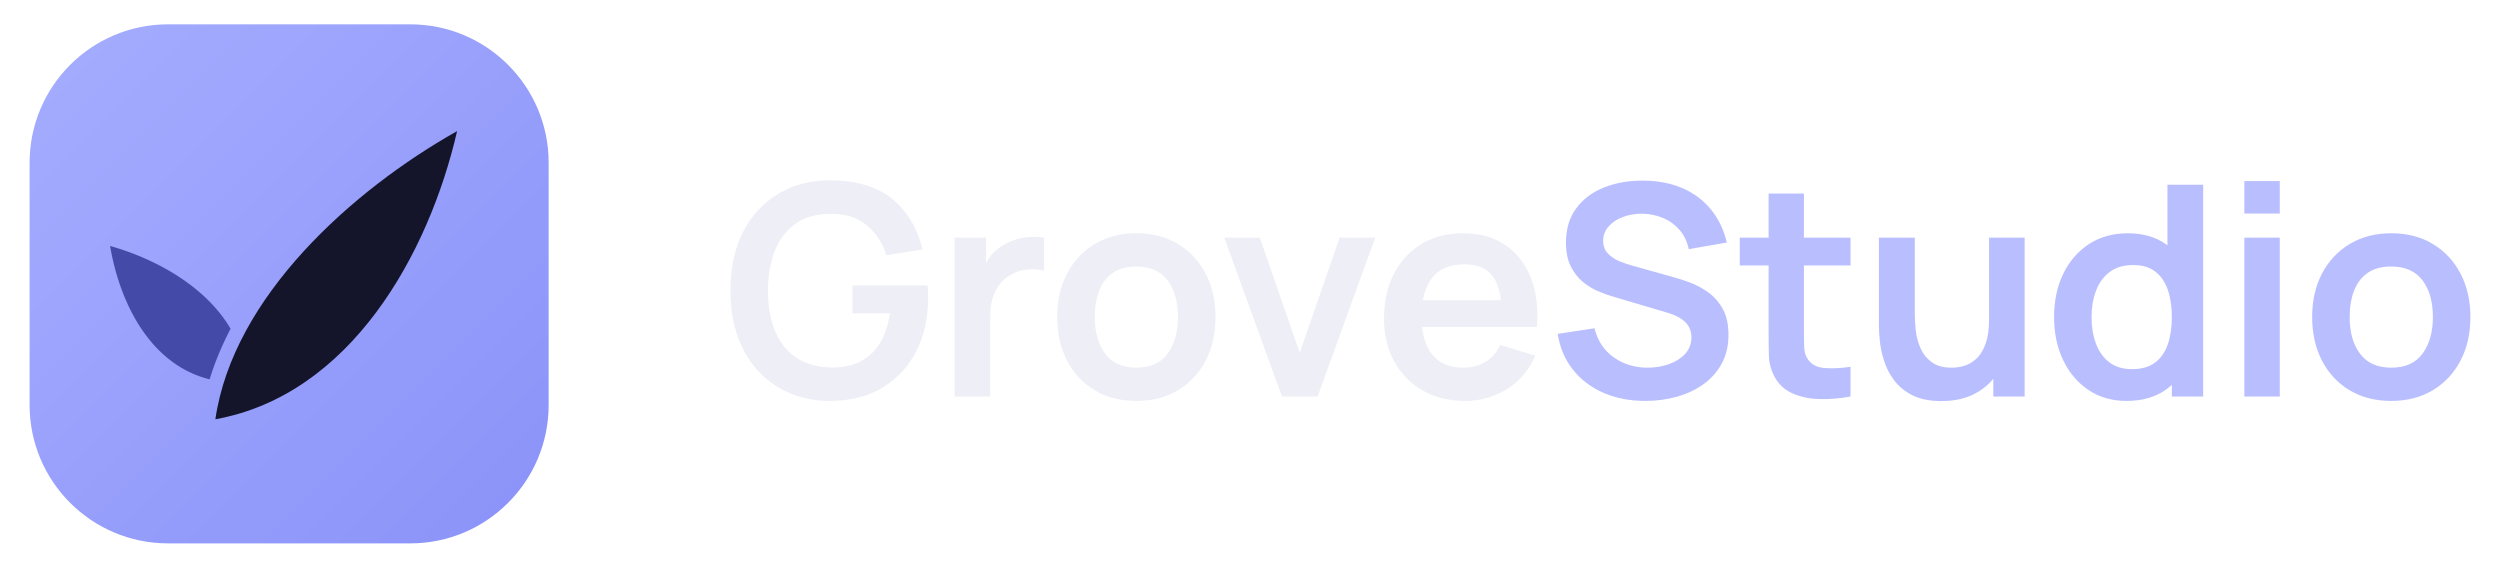
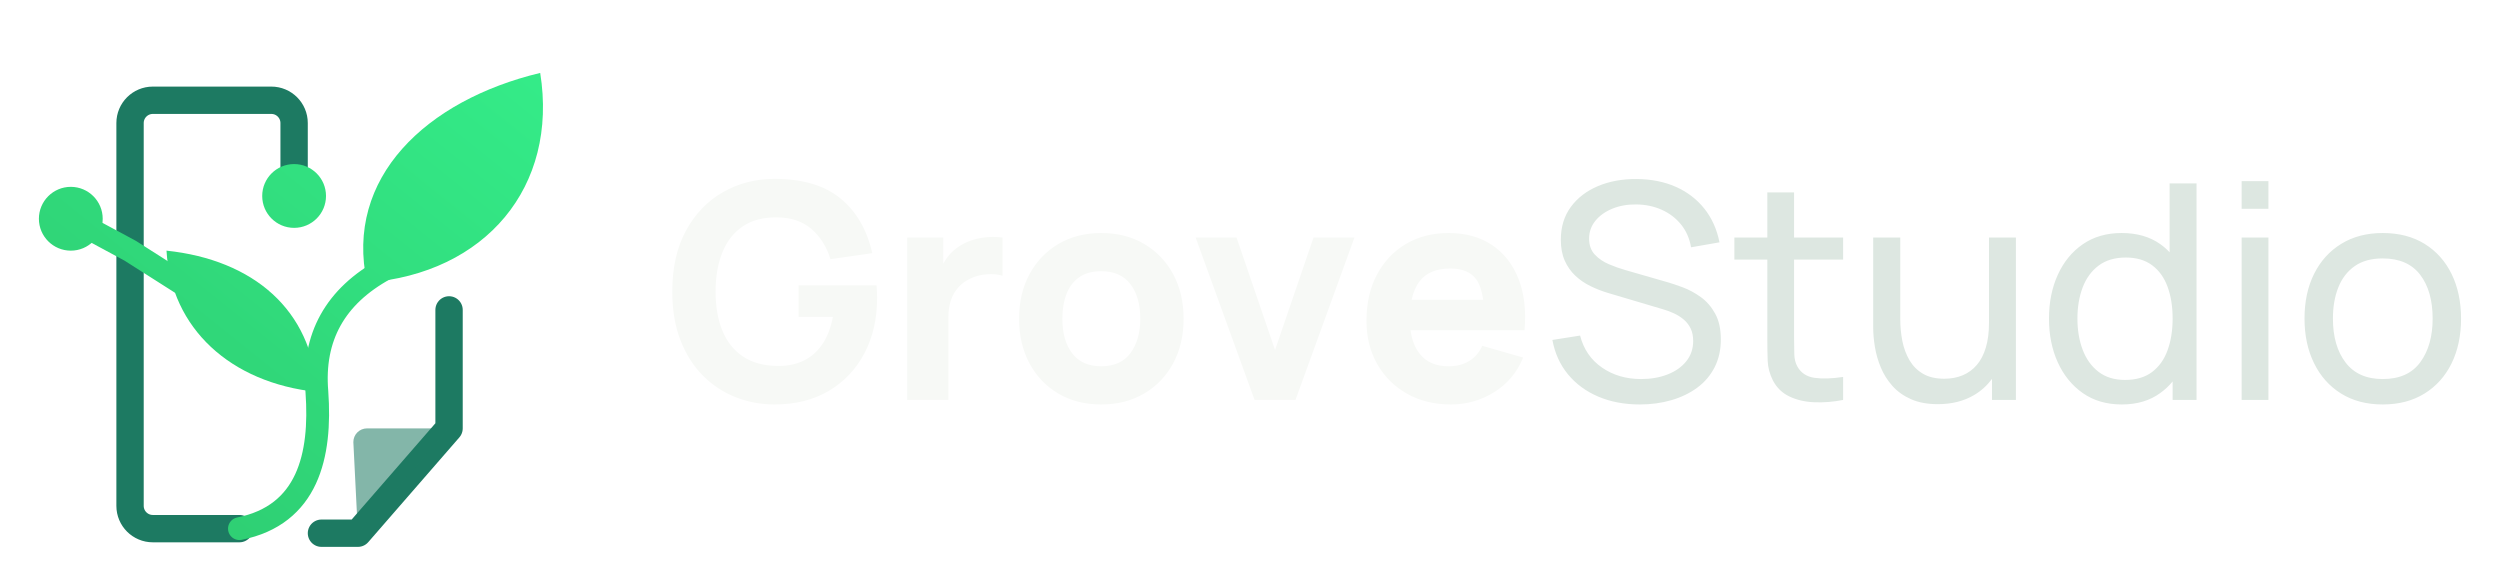
- <svg xmlns="http://www.w3.org/2000/svg" viewBox="-12 -12 1227.83 280" width="480" height="109" role="img" aria-label="GroveStudio">
+ <svg xmlns="http://www.w3.org/2000/svg" viewBox="0 0 1095 256" width="480" height="112" role="img" aria-label="GroveStudio">
  <defs>
-     <linearGradient id="grovestudio-logo-dark-tile" x1="0" y1="0" x2="256" y2="256" gradientUnits="userSpaceOnUse">
-       <stop offset="0" stop-color="#A5ADFF" />
-       <stop offset="1" stop-color="#8A92F8" />
+     <linearGradient id="gs-logo-dark" x1="60" y1="244" x2="230" y2="32" gradientUnits="userSpaceOnUse">
+       <stop offset="0" stop-color="#2ECC71" />
+       <stop offset="1" stop-color="#34EB88" />
    </linearGradient>
  </defs>
-   <rect width="256" height="256" rx="68.27" fill="url(#grovestudio-logo-dark-tile)" />
-   <path fill="#444AA8" d="M99.13 150.15L98.49 149.08L97.97 148.24L97.43 147.40L96.87 146.58L96.31 145.76L95.73 144.95L95.14 144.15L94.53 143.35L93.92 142.57L93.29 141.79L92.65 141.02L92.00 140.26L91.34 139.51L90.67 138.76L89.98 138.03L89.29 137.30L88.59 136.58L87.87 135.87L87.15 135.16L86.42 134.47L85.67 133.78L84.92 133.10L84.16 132.43L83.00 131.44L82.22 130.78L81.42 130.14L80.63 129.51L79.41 128.57L78.59 127.95L77.77 127.35L76.93 126.75L75.67 125.87L74.82 125.29L73.96 124.72L73.10 124.16L71.79 123.33L70.92 122.79L69.59 121.99L68.70 121.47L67.35 120.70L66.45 120.20L65.55 119.71L64.63 119.22L63.26 118.51L62.34 118.04L60.95 117.36L60.02 116.92L58.62 116.26L57.69 115.84L56.28 115.22L55.34 114.81L53.92 114.22L52.98 113.84L51.56 113.28L50.61 112.91L49.19 112.38L48.24 112.04L46.81 111.54L45.86 111.21L44.44 110.74L43.49 110.44L42.07 110.00L41.12 109.72L39.70 109.31L39.97 110.86L40.17 111.90L40.37 112.93L40.58 113.97L40.91 115.53L41.15 116.56L41.39 117.60L41.64 118.63L42.04 120.18L42.31 121.20L42.60 122.23L42.89 123.26L43.35 124.79L43.67 125.81L44.00 126.82L44.33 127.83L44.85 129.34L45.22 130.34L45.59 131.34L45.96 132.33L46.35 133.32L46.75 134.31L47.16 135.28L47.58 136.26L48.23 137.71L48.67 138.66L49.12 139.62L49.58 140.56L50.06 141.50L50.54 142.43L51.03 143.36L51.53 144.27L52.04 145.18L52.57 146.09L53.10 146.98L53.64 147.86L54.19 148.74L54.76 149.61L55.33 150.47L55.91 151.31L56.51 152.15L57.11 152.98L57.72 153.80L58.35 154.61L58.98 155.41L59.63 156.20L60.62 157.36L61.29 158.12L61.97 158.87L62.66 159.61L63.36 160.33L64.08 161.04L64.80 161.74L65.91 162.77L66.66 163.43L67.42 164.09L68.19 164.73L68.98 165.35L69.77 165.97L70.58 166.56L71.39 167.15L71.80 167.43L72.63 167.99L73.05 168.27L73.90 168.81L74.76 169.33L75.20 169.58L76.07 170.08L76.96 170.57L77.41 170.80L78.31 171.26L79.23 171.70L80.15 172.12L81.09 172.53L81.56 172.73L82.52 173.11L83.48 173.47L84.46 173.82L85.45 174.14L86.45 174.45L87.46 174.74L87.97 174.88L88.78 175.09L89.17 173.84L89.76 172.03L90.09 171.06L90.72 169.27L91.06 168.30L91.73 166.52L92.10 165.56L92.82 163.74L93.55 161.98L94.32 160.18L95.12 158.38L95.94 156.60L96.78 154.82L97.65 153.05L98.54 151.29Z" />
-   <path fill="#14152A" d="M91.62 194.78C158.17 182.79 196.78 113.60 210.86 52.66C159.05 81.81 100.42 134.39 91.62 194.78Z" />
-   <path fill="#EDEEF6" d="M394.57 185.74Q384.42 185.74 375.53 182.15Q366.65 178.56 359.94 171.59Q353.23 164.63 349.46 154.51Q345.69 144.39 345.69 131.34Q345.69 114.22 352.07 102.07Q358.45 89.92 369.55 83.43Q380.65 76.94 394.57 76.94Q413.87 76.94 425.15 85.89Q436.42 94.85 440.41 111.03L422.57 113.86Q419.6 104.57 412.85 99.02Q406.11 93.47 395.66 93.47Q385.14 93.33 378.18 98.04Q371.22 102.76 367.7 111.32Q364.18 119.88 364.18 131.34Q364.18 142.8 367.66 151.25Q371.14 159.7 378.14 164.41Q385.14 169.13 395.66 169.27Q403.57 169.34 409.51 166.41Q415.46 163.47 419.23 157.48Q423.01 151.5 424.31 142.51H405.89V128.8H442.88Q443.03 129.96 443.1 132.21Q443.17 134.46 443.17 134.89Q443.17 149.69 437.33 161.18Q431.49 172.68 420.61 179.21Q409.73 185.74 394.57 185.74ZM456.23 183.56V105.22H471.68V124.3L469.79 121.83Q471.24 117.92 473.67 114.69Q476.1 111.46 479.51 109.36Q482.41 107.4 485.93 106.28Q489.45 105.15 493.15 104.9Q496.84 104.64 500.33 105.22V121.54Q496.84 120.53 492.31 120.89Q487.78 121.25 484.15 123.43Q480.52 125.39 478.24 128.44Q475.96 131.48 474.87 135.36Q473.78 139.24 473.78 143.74V183.56ZM545.8 185.74Q534.05 185.74 525.28 180.44Q516.5 175.15 511.68 165.83Q506.85 156.51 506.85 144.39Q506.85 132.06 511.79 122.78Q516.72 113.49 525.5 108.27Q534.27 103.05 545.8 103.05Q557.63 103.05 566.4 108.34Q575.18 113.64 580.04 122.96Q584.9 132.28 584.9 144.39Q584.9 156.58 580 165.9Q575.11 175.22 566.33 180.48Q557.56 185.74 545.8 185.74ZM545.8 169.34Q556.25 169.34 561.33 162.38Q566.4 155.42 566.4 144.39Q566.4 133 561.25 126.22Q556.1 119.44 545.8 119.44Q538.77 119.44 534.24 122.6Q529.7 125.75 527.53 131.37Q525.35 136.99 525.35 144.39Q525.35 155.78 530.54 162.56Q535.72 169.34 545.8 169.34ZM617.69 183.56 589.25 105.22H606.73L626.46 162.02L646.12 105.22H663.67L635.24 183.56ZM707.99 185.74Q696.09 185.74 687.1 180.59Q678.11 175.44 673.06 166.3Q668.02 157.16 668.02 145.26Q668.02 132.42 672.96 122.96Q677.89 113.49 686.66 108.27Q695.44 103.05 706.97 103.05Q719.16 103.05 727.68 108.74Q736.2 114.44 740.34 124.81Q744.47 135.18 743.46 149.25H726.12V142.87Q726.05 130.1 721.63 124.23Q717.2 118.35 707.7 118.35Q696.96 118.35 691.74 124.99Q686.52 131.63 686.52 144.39Q686.52 156.29 691.74 162.82Q696.96 169.34 706.97 169.34Q713.43 169.34 718.11 166.48Q722.79 163.61 725.32 158.17L742.59 163.4Q738.09 173.99 728.7 179.86Q719.3 185.74 707.99 185.74ZM681.01 149.25V136.05H734.9V149.25Z" />
-   <path fill="#B9BEFF" d="M796.92 185.74Q785.45 185.74 776.28 181.75Q767.1 177.76 761.19 170.32Q755.28 162.89 753.69 152.66L771.82 149.91Q774.14 159.19 781.36 164.27Q788.57 169.34 798 169.34Q803.59 169.34 808.52 167.6Q813.45 165.86 816.54 162.53Q819.62 159.19 819.62 154.33Q819.62 152.15 818.89 150.3Q818.17 148.45 816.75 147Q815.34 145.55 813.13 144.36Q810.91 143.16 808.01 142.29L781.03 134.31Q777.55 133.29 773.52 131.59Q769.5 129.89 765.91 126.88Q762.32 123.87 760.03 119.19Q757.75 114.51 757.75 107.62Q757.75 97.54 762.86 90.68Q767.97 83.83 776.64 80.42Q785.31 77.01 795.9 77.08Q806.63 77.15 815.05 80.74Q823.46 84.33 829.12 91.15Q834.78 97.97 837.1 107.62L818.31 110.88Q817.15 105.37 813.85 101.49Q810.55 97.61 805.8 95.58Q801.05 93.55 795.68 93.4Q790.46 93.33 786 94.96Q781.54 96.59 778.82 99.64Q776.1 102.69 776.1 106.75Q776.1 110.59 778.42 113.02Q780.74 115.45 784.19 116.87Q787.63 118.28 791.19 119.22L809.9 124.45Q813.74 125.46 818.53 127.2Q823.32 128.94 827.74 132.06Q832.17 135.18 835.03 140.26Q837.9 145.34 837.9 153.17Q837.9 161.29 834.52 167.42Q831.15 173.55 825.42 177.61Q819.69 181.67 812.33 183.71Q804.97 185.74 796.92 185.74ZM898.1 183.56Q890.34 185.01 882.9 184.83Q875.47 184.65 869.59 182.07Q863.72 179.5 860.67 173.91Q857.99 168.84 857.84 163.54Q857.7 158.25 857.7 151.57V83.46H875.11V150.56Q875.11 155.27 875.21 158.83Q875.32 162.38 876.7 164.63Q879.31 168.98 885.04 169.49Q890.77 170 898.1 168.91ZM843.48 118.93V105.22H898.1V118.93ZM942.92 185.81Q934.22 185.81 928.56 182.91Q922.91 180.01 919.57 175.51Q916.23 171.01 914.64 165.93Q913.04 160.86 912.57 156.32Q912.1 151.79 912.1 148.96V105.22H929.8V142.94Q929.8 146.57 930.3 151.1Q930.81 155.64 932.66 159.81Q934.51 163.98 938.17 166.66Q941.84 169.34 948.07 169.34Q951.41 169.34 954.68 168.26Q957.94 167.17 960.59 164.52Q963.23 161.87 964.83 157.23Q966.43 152.59 966.43 145.48L976.8 149.91Q976.8 159.91 972.92 168.04Q969.04 176.16 961.49 180.99Q953.95 185.81 942.92 185.81ZM968.53 183.56V159.26H966.43V105.22H983.98V183.56ZM1034.24 185.74Q1023.44 185.74 1015.39 180.3Q1007.33 174.86 1002.91 165.5Q998.49 156.14 998.49 144.39Q998.49 132.5 1002.95 123.18Q1007.41 113.86 1015.6 108.45Q1023.8 103.05 1034.9 103.05Q1046.07 103.05 1053.65 108.45Q1061.23 113.86 1065.14 123.21Q1069.06 132.57 1069.06 144.39Q1069.06 156.07 1065.14 165.46Q1061.23 174.86 1053.47 180.3Q1045.7 185.74 1034.24 185.74ZM1036.93 170.07Q1043.96 170.07 1048.28 166.84Q1052.6 163.61 1054.59 157.81Q1056.58 152.01 1056.58 144.39Q1056.58 136.7 1054.59 130.94Q1052.6 125.17 1048.39 121.94Q1044.18 118.72 1037.51 118.72Q1030.47 118.72 1025.9 122.16Q1021.33 125.61 1019.16 131.45Q1016.98 137.28 1016.98 144.39Q1016.98 151.57 1019.12 157.41Q1021.26 163.25 1025.69 166.66Q1030.11 170.07 1036.93 170.07ZM1056.58 183.56V128.58H1054.41V79.11H1072.03V183.56ZM1092.34 93.33V77.3H1109.82V93.33ZM1092.34 183.56V105.22H1109.82V183.56ZM1164.73 185.74Q1152.98 185.74 1144.2 180.44Q1135.43 175.15 1130.6 165.83Q1125.78 156.51 1125.78 144.39Q1125.78 132.06 1130.71 122.78Q1135.65 113.49 1144.42 108.27Q1153.2 103.05 1164.73 103.05Q1176.55 103.05 1185.33 108.34Q1194.11 113.64 1198.97 122.96Q1203.83 132.28 1203.83 144.39Q1203.83 156.58 1198.93 165.9Q1194.04 175.22 1185.26 180.48Q1176.48 185.74 1164.73 185.74ZM1164.73 169.34Q1175.18 169.34 1180.25 162.38Q1185.33 155.42 1185.33 144.39Q1185.33 133 1180.18 126.22Q1175.03 119.44 1164.73 119.44Q1157.7 119.44 1153.16 122.6Q1148.63 125.75 1146.45 131.37Q1144.28 136.99 1144.28 144.39Q1144.28 155.78 1149.46 162.56Q1154.65 169.34 1164.73 169.34Z" />
+   <path d="M128 78V54a10 10 0 0 0-10-10H66a10 10 0 0 0-10 10V222a10 10 0 0 0 10 10H104M196 136V188L156 234H140" fill="none" stroke="#1D7A62" stroke-width="12" stroke-linecap="round" stroke-linejoin="round" />
+   <path d="M196 188H160a6 6 0 0 0-6 6L156 234Z" fill="#1D7A62" fill-opacity=".55" />
+   <path d="M30 96L56 110L78 124M104 232C134 226 140 200 138 172C136 148 146 130 168 118" fill="none" stroke="url(#gs-logo-dark)" stroke-width="10" stroke-linecap="round" />
+   <path d="M138 172C136 136 110 114 72 110C74 144 100 168 138 172ZM160 124C150 78 186 44 236 32C244 82 212 120 160 124ZM16 96a14 14 0 1 0 28 0a14 14 0 1 0 -28 0ZM114 86a14 14 0 1 0 28 0a14 14 0 1 0 -28 0Z" fill="url(#gs-logo-dark)" />
+   <path fill="#F7F9F6" d="M338.84 177.50Q329.86 177.50 321.75 174.30Q313.63 171.10 307.39 164.83Q301.15 158.56 297.56 149.32Q293.96 140.08 293.96 128Q293.96 112.23 300 101.17Q306.04 90.12 316.24 84.31Q326.43 78.50 338.84 78.50Q357.19 78.50 367.68 87.01Q378.18 95.53 381.74 111.10L363.39 113.74Q360.82 105.43 354.98 100.44Q349.14 95.46 340.03 95.40Q330.99 95.26 324.98 99.29Q318.97 103.32 315.97 110.71Q312.97 118.10 312.97 128Q312.97 137.90 315.97 145.16Q318.97 152.42 324.98 156.45Q330.99 160.47 340.03 160.60Q346.17 160.74 351.15 158.49Q356.13 156.25 359.56 151.43Q363 146.61 364.45 139.09L349.40 139.09L349.40 125.23L383.59 125.23Q383.72 126.09 383.79 128.26Q383.85 130.44 383.85 130.77Q383.85 144.43 378.31 154.99Q372.76 165.55 362.67 171.53Q352.57 177.50 338.84 177.50M415.14 175.52L397.05 175.52L397.05 104.24L412.89 104.24L412.89 115.72Q413.75 114.14 414.87 112.69Q417.18 109.65 420.55 107.67Q423.12 106.09 426.16 105.20Q429.19 104.31 432.43 104.07Q435.66 103.84 438.90 104.24L438.90 121Q435.93 120.08 432 120.38Q428.07 120.67 424.90 122.19Q421.74 123.64 419.56 126.05Q417.38 128.46 416.26 131.73Q415.14 135 415.14 139.09L415.14 175.52M482.19 177.50Q471.43 177.50 463.32 172.68Q455.20 167.86 450.68 159.38Q446.16 150.90 446.16 139.88Q446.16 128.73 450.78 120.24Q455.40 111.76 463.51 107.01Q471.63 102.26 482.19 102.26Q492.95 102.26 501.10 107.08Q509.25 111.90 513.81 120.38Q518.36 128.86 518.36 139.88Q518.36 150.97 513.77 159.45Q509.19 167.93 501.04 172.71Q492.88 177.50 482.19 177.50M482.19 160.74Q490.84 160.74 495.10 154.89Q499.35 149.05 499.35 139.88Q499.35 130.38 495.03 124.70Q490.71 119.02 482.19 119.02Q476.32 119.02 472.56 121.66Q468.79 124.30 466.98 128.99Q465.16 133.68 465.16 139.88Q465.16 149.45 469.49 155.09Q473.81 160.74 482.19 160.74M567.46 175.52L549.51 175.52L523.64 104.24L541.59 104.24L558.49 153.61L575.38 104.24L593.34 104.24L567.46 175.52M635.71 177.50Q624.75 177.50 616.40 172.78Q608.05 168.06 603.34 159.78Q598.62 151.50 598.62 140.80Q598.62 129.12 603.24 120.48Q607.86 111.83 615.97 107.04Q624.09 102.26 634.65 102.26Q645.87 102.26 653.73 107.54Q661.58 112.82 665.34 122.39Q669.10 131.96 667.98 144.90L617.95 144.90Q618.81 151.30 621.98 155.26Q626.27 160.74 634.65 160.74Q639.93 160.74 643.69 158.43Q647.46 156.12 649.44 151.76L667.39 156.91Q663.36 166.68 654.68 172.09Q646 177.50 635.71 177.50M618.42 131.56L649.83 131.56Q649.04 125.76 646.80 122.59Q643.30 117.84 635.44 117.84Q626.27 117.84 621.98 123.38Q619.47 126.61 618.42 131.56" />
+   <path fill="#DDE7E1" d="M718.56 177.50Q708.46 177.50 700.38 174.07Q692.29 170.64 687.04 164.27Q681.80 157.90 680.21 149.19L692.36 147.27Q694.67 156.25 701.96 161.30Q709.25 166.35 719.15 166.35Q725.55 166.35 730.74 164.33Q735.92 162.32 738.95 158.56Q741.99 154.80 741.99 149.65Q741.99 146.48 740.90 144.20Q739.81 141.93 737.93 140.31Q736.05 138.69 733.67 137.57Q731.30 136.45 728.72 135.72L704.50 128.53Q700.54 127.34 696.84 125.52Q693.15 123.71 690.24 120.97Q687.34 118.23 685.62 114.37Q683.91 110.51 683.91 105.23Q683.91 96.78 688.30 90.81Q692.69 84.84 700.21 81.67Q707.73 78.50 717.17 78.57Q726.74 78.63 734.30 81.96Q741.86 85.30 746.84 91.50Q751.82 97.71 753.54 106.35L741.06 108.53Q740.07 102.72 736.67 98.53Q733.28 94.34 728.19 92.06Q723.11 89.79 717.04 89.72Q711.23 89.65 706.55 91.57Q701.86 93.48 699.09 96.88Q696.32 100.28 696.32 104.70Q696.32 109.06 698.82 111.73Q701.33 114.40 705 115.95Q708.66 117.51 712.16 118.50L730.24 123.71Q733.34 124.57 737.40 126.09Q741.46 127.60 745.29 130.34Q749.12 133.08 751.62 137.60Q754.13 142.12 754.13 148.99Q754.13 155.85 751.39 161.20Q748.65 166.54 743.77 170.14Q738.89 173.74 732.42 175.62Q725.95 177.50 718.56 177.50M807.79 165.42L807.79 175.52Q801.45 176.77 795.28 176.54Q789.11 176.31 784.29 174.03Q779.48 171.76 776.97 166.94Q774.86 162.72 774.69 158.39Q774.53 154.07 774.53 148.59L774.53 113.94L760.07 113.94L760.07 104.24L774.53 104.24L774.53 84.44L786.27 84.44L786.27 104.24L807.79 104.24L807.79 113.94L786.27 113.94L786.27 148.06Q786.27 152.42 786.37 155.52Q786.47 158.62 787.73 160.87Q790.10 165.09 795.28 165.82Q800.46 166.54 807.79 165.42M849.37 177.37Q842.51 177.37 837.59 175.19Q832.67 173.01 829.44 169.38Q826.20 165.75 824.36 161.33Q822.51 156.91 821.75 152.29Q820.99 147.67 820.99 143.64L820.99 104.24L832.87 104.24L832.87 139.95Q832.87 144.96 833.79 149.65Q834.72 154.33 836.93 158.10Q839.14 161.86 842.87 164.04Q846.60 166.21 852.21 166.21Q856.63 166.21 860.26 164.70Q863.89 163.18 866.46 160.17Q869.04 157.17 870.42 152.55Q871.81 147.93 871.81 141.79L871.81 104.24L883.62 104.24L883.62 175.52L873.13 175.52L873.13 166.28Q869.90 170.64 865.34 173.34Q858.54 177.37 849.37 177.37M930.09 177.50Q920.12 177.50 912.99 172.52Q905.87 167.53 902 159.02Q898.14 150.51 898.14 139.81Q898.14 129.12 902 120.61Q905.87 112.09 912.99 107.18Q920.12 102.26 930.02 102.26Q940.12 102.26 946.98 107.14Q949.23 108.73 951.08 110.71L951.08 80.48L962.89 80.48L962.89 175.52L952.40 175.52L952.40 167.40Q950.02 170.31 946.98 172.48Q940.12 177.50 930.09 177.50M931.54 166.74Q938.73 166.74 943.35 163.28Q947.97 159.81 950.18 153.71Q952.40 147.60 952.40 139.81Q952.40 131.89 950.18 125.85Q947.97 119.82 943.42 116.42Q938.87 113.02 931.87 113.02Q924.61 113.02 919.89 116.58Q915.17 120.15 912.89 126.22Q910.62 132.29 910.62 139.81Q910.62 147.40 912.93 153.51Q915.24 159.61 919.89 163.18Q924.54 166.74 931.54 166.74M994.44 91.63L982.69 91.63L982.69 79.49L994.44 79.49L994.44 91.63M994.44 175.52L982.69 175.52L982.69 104.24L994.44 104.24L994.44 175.52M1044.60 177.50Q1033.97 177.50 1026.28 172.68Q1018.59 167.86 1014.44 159.35Q1010.28 150.84 1010.28 139.81Q1010.28 128.59 1014.50 120.15Q1018.73 111.70 1026.45 106.98Q1034.17 102.26 1044.60 102.26Q1055.29 102.26 1063.01 107.04Q1070.73 111.83 1074.86 120.31Q1078.98 128.79 1078.98 139.81Q1078.98 150.97 1074.83 159.45Q1070.67 167.93 1062.95 172.71Q1055.22 177.50 1044.60 177.50M1044.60 166.35Q1055.69 166.35 1061.10 158.95Q1066.51 151.56 1066.51 139.81Q1066.51 127.74 1061.03 120.57Q1055.55 113.41 1044.60 113.41Q1037.14 113.41 1032.32 116.78Q1027.50 120.15 1025.13 126.09Q1022.75 132.03 1022.75 139.81Q1022.75 151.83 1028.30 159.09Q1033.84 166.35 1044.60 166.35" />
</svg>
